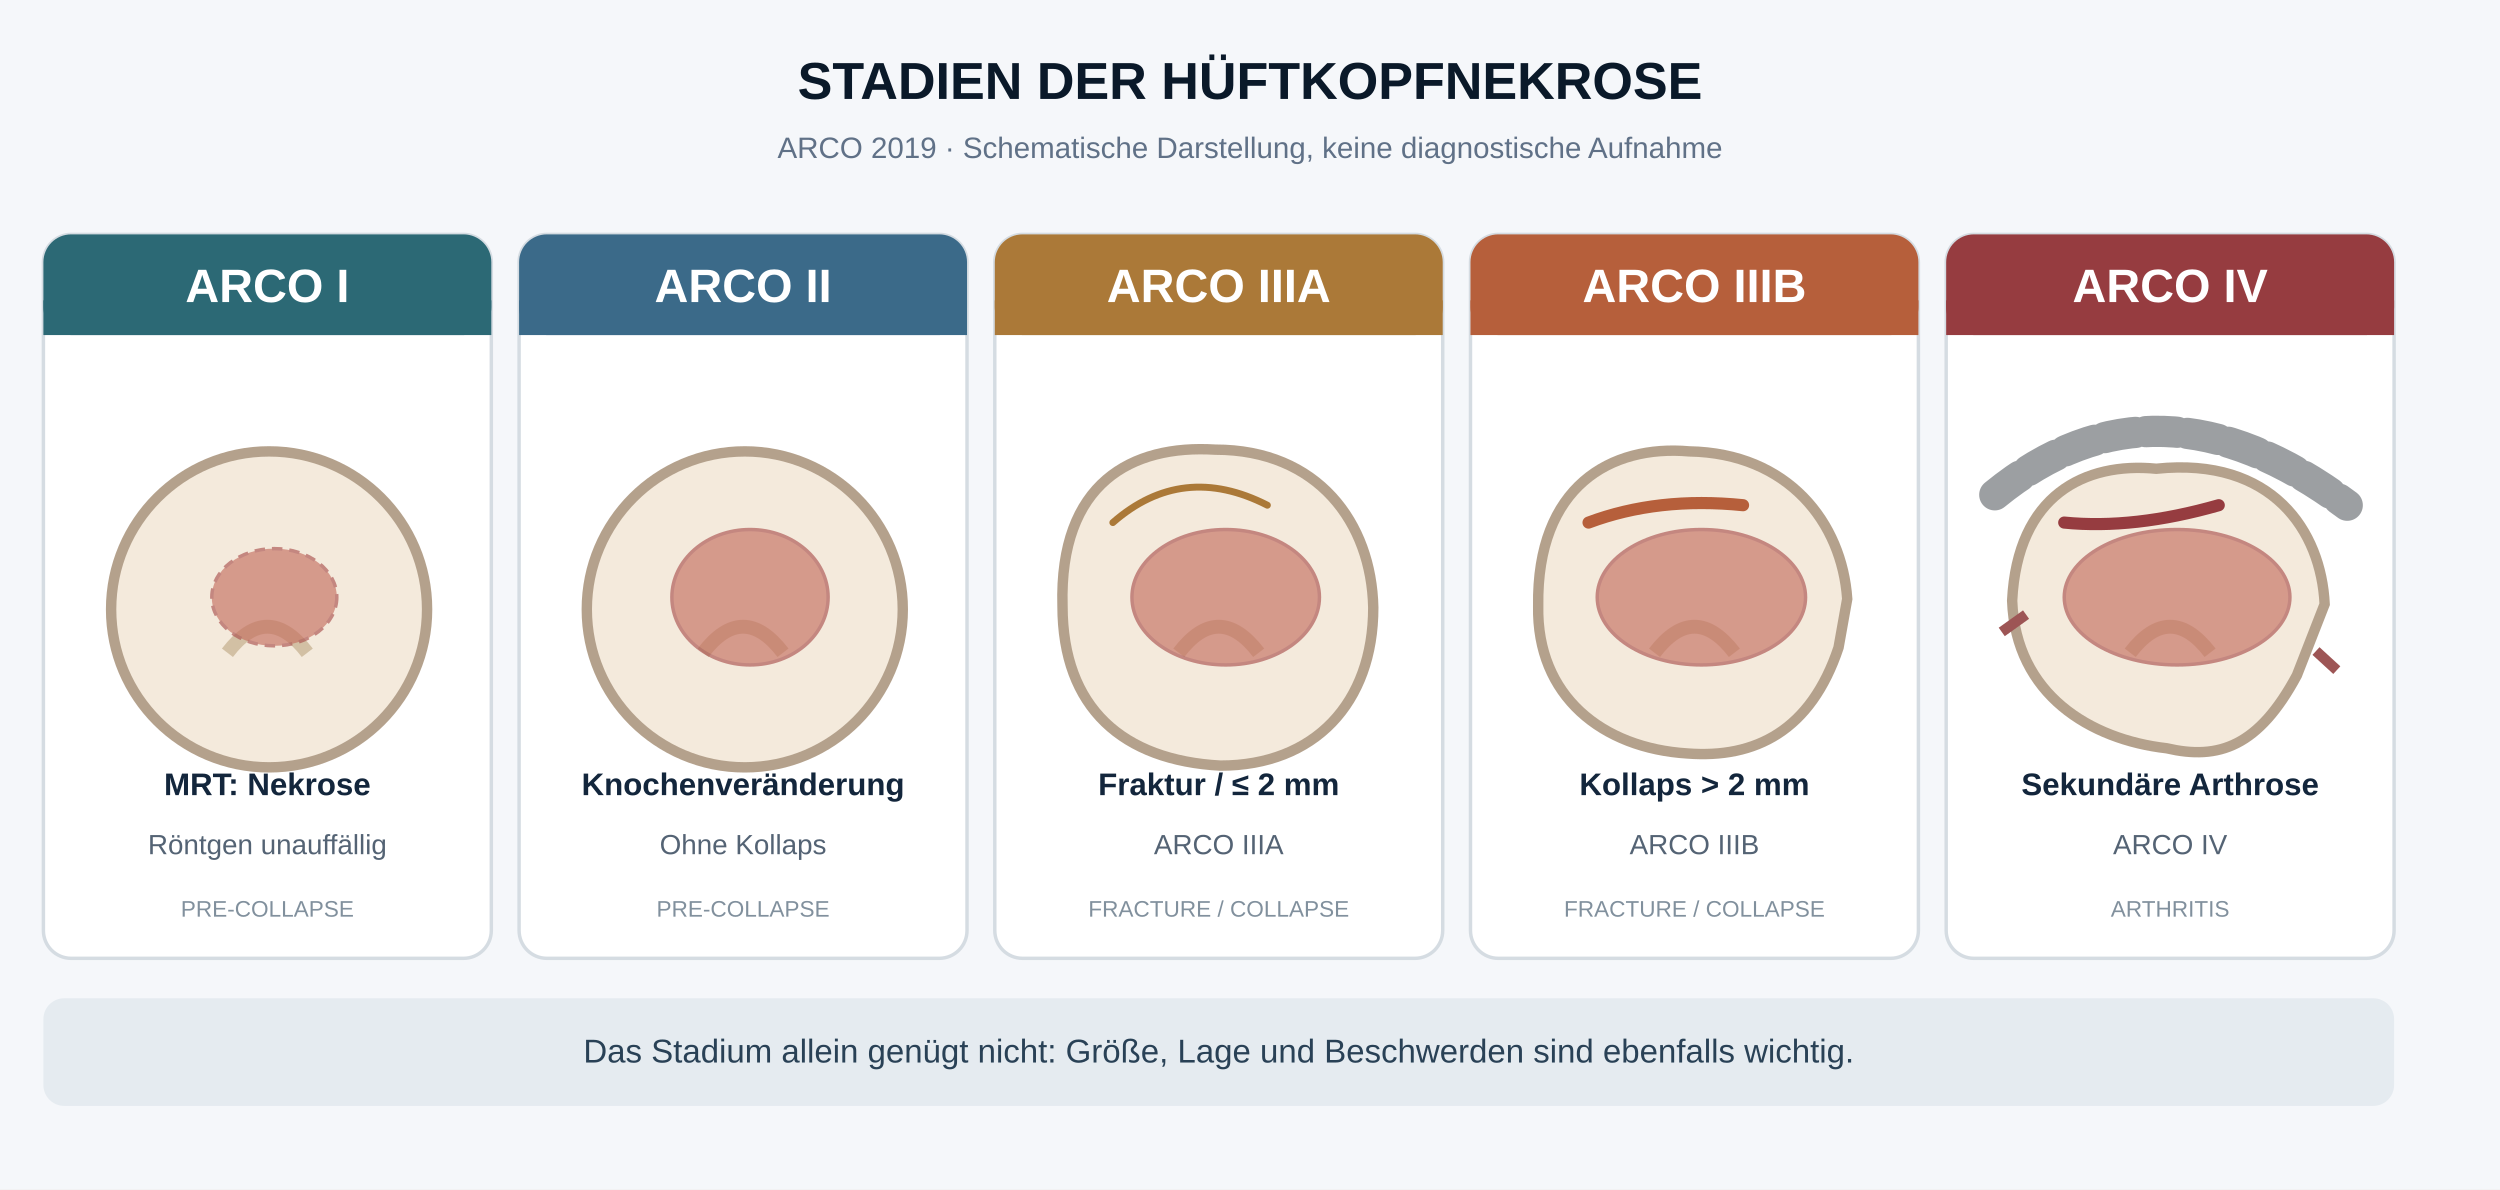
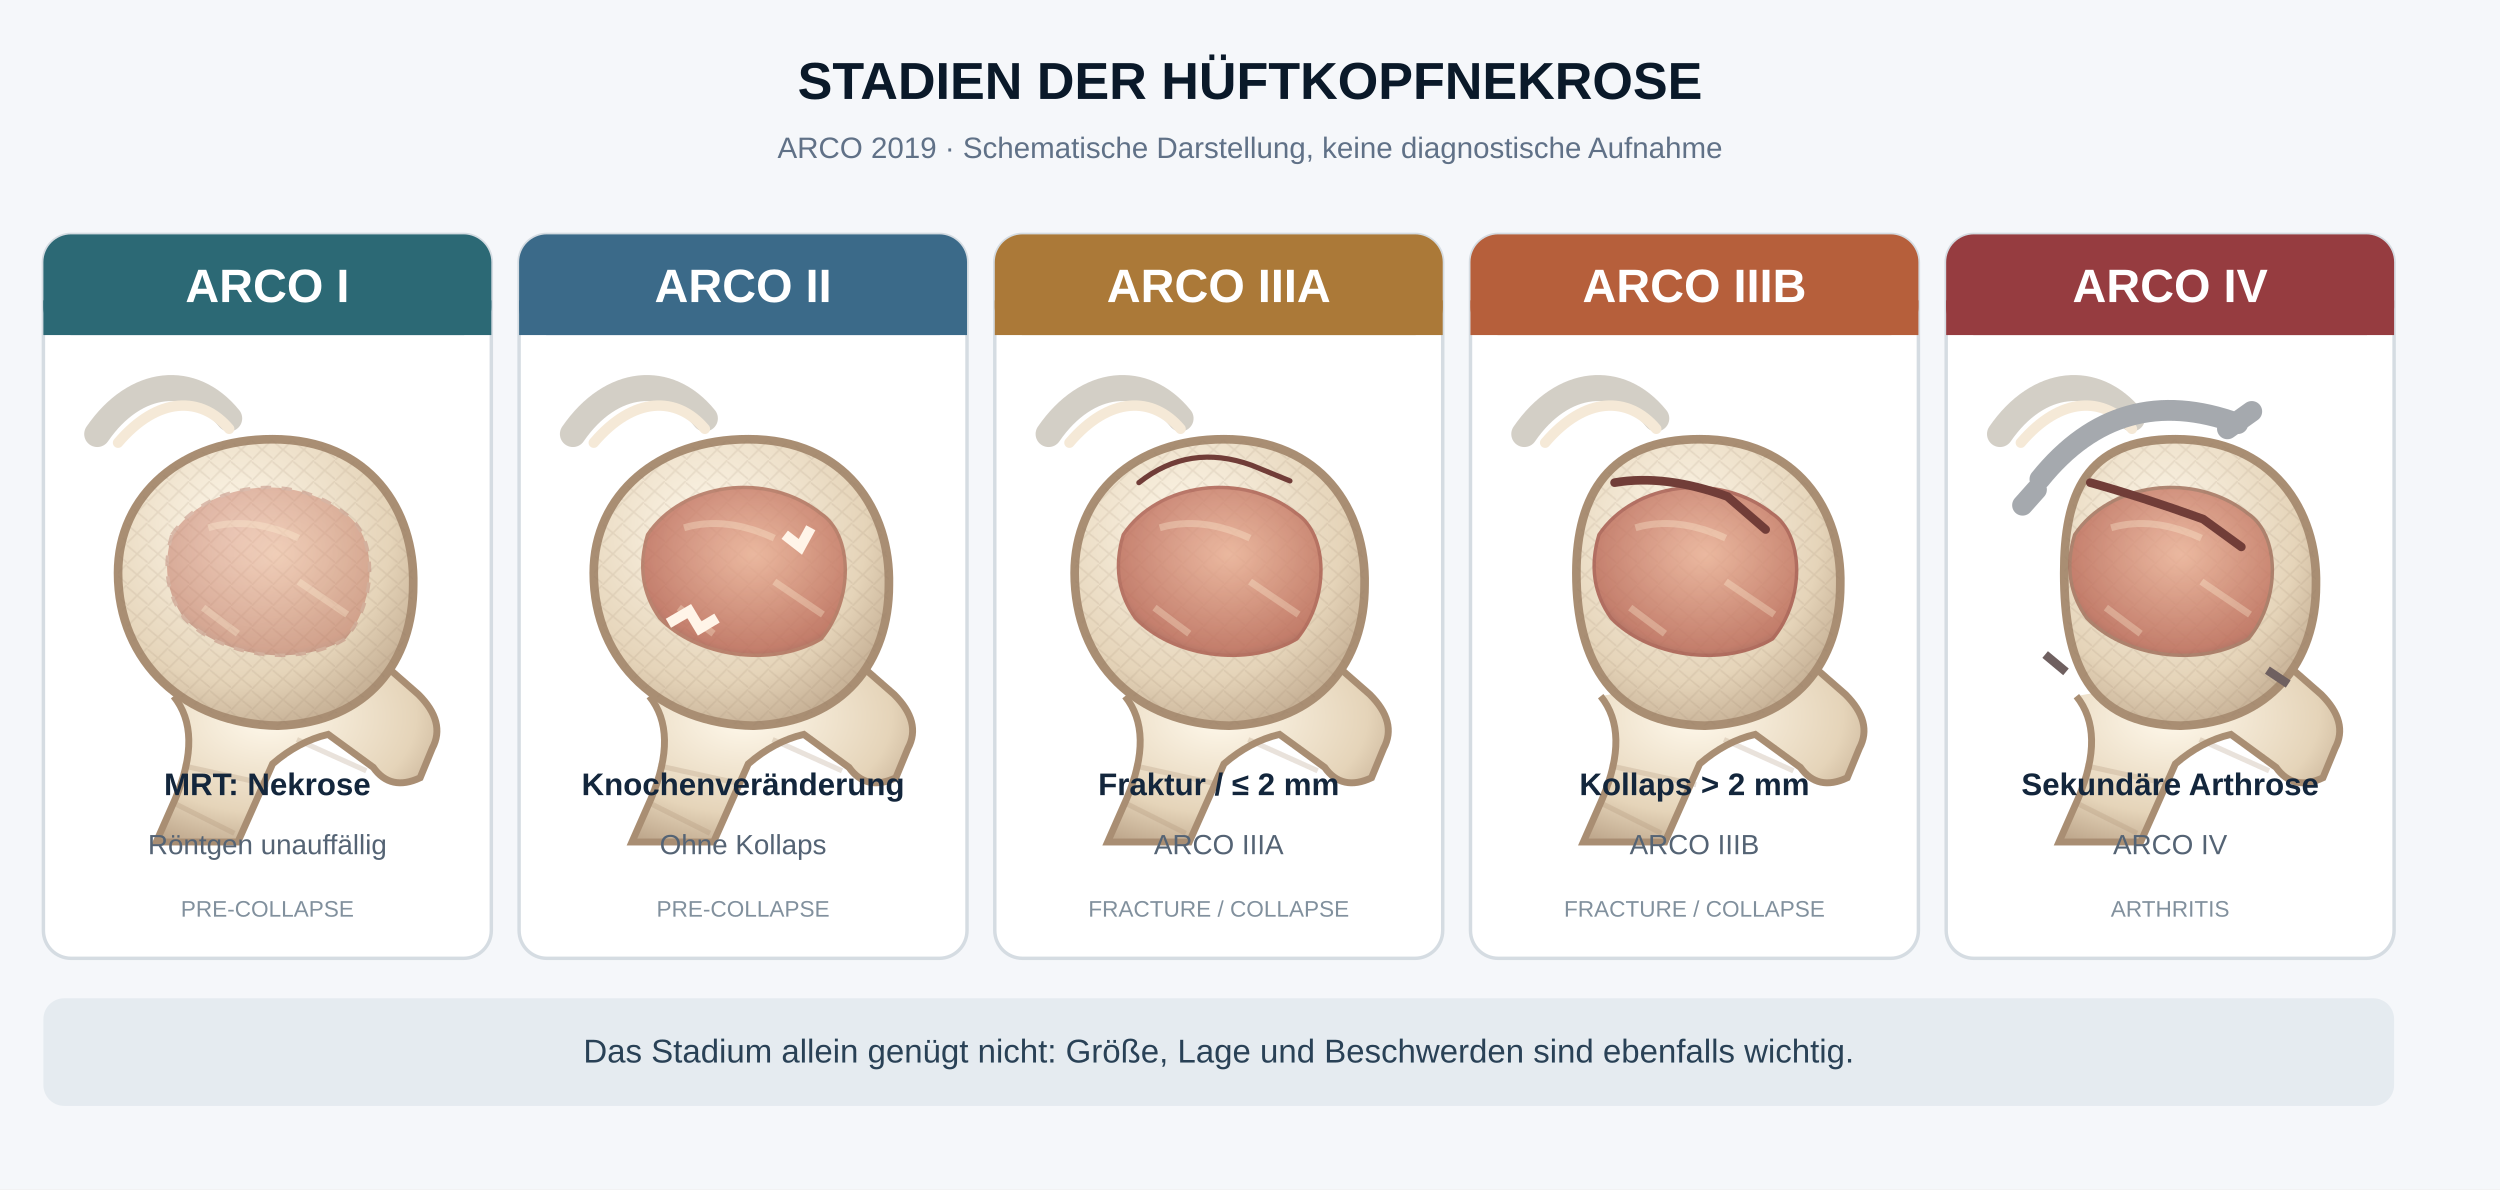
<svg xmlns="http://www.w3.org/2000/svg" width="1440" height="685" viewBox="0 0 1440 685" role="img" aria-label="STADIEN DER HÜFTKOPFNEKROSE">
  <rect width="1440" height="685" fill="#f5f7fa" />
  <text x="720" y="57" text-anchor="middle" font-family="Arial,sans-serif" font-weight="700" font-size="30" fill="#0a1929">STADIEN DER HÜFTKOPFNEKROSE</text>
  <text x="720" y="91" text-anchor="middle" font-family="Arial,sans-serif" font-size="17" fill="#607187">ARCO 2019 · Schematische Darstellung, keine diagnostische Aufnahme</text>
+   <defs>
+     <radialGradient id="bone" cx="40%" cy="32%" r="75%">
+       <stop stop-color="#fff9ec" />
+       <stop offset=".7" stop-color="#e5d4b9" />
+       <stop offset="1" stop-color="#bfa88d" />
+     </radialGradient>
+     <radialGradient id="lesion" cx="55%" cy="40%" r="70%">
+       <stop stop-color="#e7aa8f" />
+       <stop offset=".8" stop-color="#ba6756" />
+       <stop offset="1" stop-color="#7f4946" />
+     </radialGradient>
+     <pattern id="trabeculae" width="12" height="12" patternUnits="userSpaceOnUse">
+       <path d="M0 1 L12 11 M12 0 L0 12" stroke="#987e66" stroke-opacity=".13" stroke-width="1" />
+     </pattern>
+   </defs>
  <g font-family="Arial,sans-serif">
    <g transform="translate(25,135)">
      <rect x="0" y="0" width="258" height="417" rx="16" fill="#ffffff" stroke="#d5dce2" stroke-width="2" />
      <rect x="0" y="0" width="258" height="58" rx="16" fill="#2c6975" />
      <rect y="38" width="258" height="20" fill="#2c6975" />
      <text x="129" y="39" fill="white" text-anchor="middle" font-size="27" font-weight="700">ARCO I</text>
-       <g transform="translate(-6,73)">
-         <circle cx="136" cy="143" r="91" fill="#f4eadc" stroke="#b4a18c" stroke-width="6" />
-         <path d="M112 168 Q135 138 158 168" fill="none" stroke="#d2c0a4" stroke-width="8" />
-         <ellipse cx="139" cy="136" rx="36" ry="28" fill="#c56e60" opacity=".65" stroke="#aa514e" stroke-dasharray="6 4" stroke-width="2" />
+       <g transform="translate(0,82)">
+         <path d="M31 33 C53 1 86 -2 107 24" stroke="#bcb5a8" stroke-width="15" fill="none" stroke-linecap="round" opacity=".65" />
+         <path d="M43 38 C66 11 91 11 107 30" stroke="#f5e9d7" stroke-width="6" fill="none" stroke-linecap="round" />
+         <path d="M75 184 Q92 205 76 243 L65 268 L112 268 L132 223 Q147 210 164 206 L190 225 Q200 239 217 231 L224 214 Q232 199 216 183 L192 162" fill="url(#bone)" stroke="#a98e73" stroke-width="4" />
+         <path d="M76 246 L110 263 M80 224 L130 235 M146 209 L186 227" stroke="#a88b71" opacity=".25" stroke-width="3" fill="none" />
+         <path d="M43 113 C43 68 80 36 132 36 C188 36 214 77 213 120 C213 164 187 199 135 201 C82 200 43 165 43 113 Z" fill="url(#bone)" stroke="#a98e73" stroke-width="5" />
+         <path d="M43 113 C43 68 80 36 132 36 C188 36 214 77 213 120 C213 164 187 199 135 201 C82 200 43 165 43 113 Z" fill="url(#trabeculae)" />
+         <path d="M74 91 C94 61 143 54 174 79 C192 91 193 128 174 151 C145 168 102 161 81 139 Q66 118 74 91 Z" fill="url(#lesion)" opacity=".47" stroke="#ba8274" stroke-width="2" stroke-dasharray="6 6" />
+         <path d="M95 87 Q119 80 147 93 M92 133 L112 148 M147 118 L175 137" stroke="#fff0d6" stroke-opacity=".32" stroke-width="4" fill="none" />
      </g>
      <text x="129" y="323" fill="#13263c" text-anchor="middle" font-size="18" font-weight="700">MRT: Nekrose</text>
      <text x="129" y="357" fill="#546374" text-anchor="middle" font-size="16">Röntgen unauffällig</text>
      <text x="129" y="393" fill="#81909d" text-anchor="middle" font-size="13">PRE-COLLAPSE</text>
    </g>
    <g transform="translate(299,135)">
      <rect x="0" y="0" width="258" height="417" rx="16" fill="#ffffff" stroke="#d5dce2" stroke-width="2" />
      <rect x="0" y="0" width="258" height="58" rx="16" fill="#3b6a89" />
      <rect y="38" width="258" height="20" fill="#3b6a89" />
      <text x="129" y="39" fill="white" text-anchor="middle" font-size="27" font-weight="700">ARCO II</text>
-       <g transform="translate(-6,73)">
-         <circle cx="136" cy="143" r="91" fill="#f4eadc" stroke="#b4a18c" stroke-width="6" />
-         <path d="M112 168 Q135 138 158 168" fill="none" stroke="#d2c0a4" stroke-width="8" />
-         <ellipse cx="139" cy="136" rx="45" ry="39" fill="#c56e60" opacity=".65" stroke="#aa514e" stroke-dasharray="none" stroke-width="2" />
+       <g transform="translate(0,82)">
+         <path d="M31 33 C53 1 86 -2 107 24" stroke="#bcb5a8" stroke-width="15" fill="none" stroke-linecap="round" opacity=".65" />
+         <path d="M43 38 C66 11 91 11 107 30" stroke="#f5e9d7" stroke-width="6" fill="none" stroke-linecap="round" />
+         <path d="M75 184 Q92 205 76 243 L65 268 L112 268 L132 223 Q147 210 164 206 L190 225 Q200 239 217 231 L224 214 Q232 199 216 183 L192 162" fill="url(#bone)" stroke="#a98e73" stroke-width="4" />
+         <path d="M76 246 L110 263 M80 224 L130 235 M146 209 L186 227" stroke="#a88b71" opacity=".25" stroke-width="3" fill="none" />
+         <path d="M43 113 C43 68 80 36 132 36 C188 36 214 77 213 120 C213 164 187 199 135 201 C82 200 43 165 43 113 Z" fill="url(#bone)" stroke="#a98e73" stroke-width="5" />
+         <path d="M43 113 C43 68 80 36 132 36 C188 36 214 77 213 120 C213 164 187 199 135 201 C82 200 43 165 43 113 Z" fill="url(#trabeculae)" />
+         <path d="M74 91 C94 61 143 54 174 79 C192 91 193 128 174 151 C145 168 102 161 81 139 Q66 118 74 91 Z" fill="url(#lesion)" opacity=".8" stroke="#ad6c58" stroke-width="2" />
+         <path d="M95 87 Q119 80 147 93 M92 133 L112 148 M147 118 L175 137" stroke="#fff0d6" stroke-opacity=".32" stroke-width="4" fill="none" />
+         <path d="M86 142 l12 -7 6 10 10 -6 M153 91 l9 7 6 -11" stroke="#fff4e8" stroke-width="6" fill="none" />
      </g>
      <text x="129" y="323" fill="#13263c" text-anchor="middle" font-size="18" font-weight="700">Knochenveränderung</text>
      <text x="129" y="357" fill="#546374" text-anchor="middle" font-size="16">Ohne Kollaps</text>
      <text x="129" y="393" fill="#81909d" text-anchor="middle" font-size="13">PRE-COLLAPSE</text>
    </g>
    <g transform="translate(573,135)">
      <rect x="0" y="0" width="258" height="417" rx="16" fill="#ffffff" stroke="#d5dce2" stroke-width="2" />
      <rect x="0" y="0" width="258" height="58" rx="16" fill="#ab7938" />
      <rect y="38" width="258" height="20" fill="#ab7938" />
      <text x="129" y="39" fill="white" text-anchor="middle" font-size="27" font-weight="700">ARCO IIIA</text>
-       <g transform="translate(-6,73)">
-         <path d="M45 141 C43 70 85 48 133 51 C192 51 223 93 224 142 C224 197 190 233 136 233 C80 230 45 200 45 141 Z" fill="#f4eadc" stroke="#b4a18c" stroke-width="6" />
-         <path d="M112 168 Q135 138 158 168" fill="none" stroke="#d2c0a4" stroke-width="8" />
-         <ellipse cx="139" cy="136" rx="54" ry="39" fill="#c56e60" opacity=".65" stroke="#aa514e" stroke-dasharray="none" stroke-width="2" />
-         <path d="M74 93 Q114 58 163 83" fill="none" stroke="#ab7938" stroke-width="4" stroke-linecap="round" />
+       <g transform="translate(0,82)">
+         <path d="M31 33 C53 1 86 -2 107 24" stroke="#bcb5a8" stroke-width="15" fill="none" stroke-linecap="round" opacity=".65" />
+         <path d="M43 38 C66 11 91 11 107 30" stroke="#f5e9d7" stroke-width="6" fill="none" stroke-linecap="round" />
+         <path d="M75 184 Q92 205 76 243 L65 268 L112 268 L132 223 Q147 210 164 206 L190 225 Q200 239 217 231 L224 214 Q232 199 216 183 L192 162" fill="url(#bone)" stroke="#a98e73" stroke-width="4" />
+         <path d="M76 246 L110 263 M80 224 L130 235 M146 209 L186 227" stroke="#a88b71" opacity=".25" stroke-width="3" fill="none" />
+         <path d="M46 113 C46 68 80 36 132 36 C188 36 214 77 213 120 C213 164 187 199 135 201 C82 200 46 165 46 113 Z" fill="url(#bone)" stroke="#a98e73" stroke-width="5" />
+         <path d="M46 113 C46 68 80 36 132 36 C188 36 214 77 213 120 C213 164 187 199 135 201 C82 200 46 165 46 113 Z" fill="url(#trabeculae)" />
+         <path d="M74 91 C94 61 143 54 174 79 C192 91 193 128 174 151 C145 168 102 161 81 139 Q66 118 74 91 Z" fill="url(#lesion)" opacity=".8" stroke="#a9594b" stroke-width="2" />
+         <path d="M95 87 Q119 80 147 93 M92 133 L112 148 M147 118 L175 137" stroke="#fff0d6" stroke-opacity=".32" stroke-width="4" fill="none" />
+         <path d="M83 61 Q112 38 148 51 L170 60" fill="none" stroke="#713d38" stroke-width="3" stroke-linecap="round" />
      </g>
      <text x="129" y="323" fill="#13263c" text-anchor="middle" font-size="18" font-weight="700">Fraktur / ≤ 2 mm</text>
      <text x="129" y="357" fill="#546374" text-anchor="middle" font-size="16">ARCO IIIA</text>
      <text x="129" y="393" fill="#81909d" text-anchor="middle" font-size="13">FRACTURE / COLLAPSE</text>
    </g>
    <g transform="translate(847,135)">
      <rect x="0" y="0" width="258" height="417" rx="16" fill="#ffffff" stroke="#d5dce2" stroke-width="2" />
      <rect x="0" y="0" width="258" height="58" rx="16" fill="#b65f3b" />
      <rect y="38" width="258" height="20" fill="#b65f3b" />
      <text x="129" y="39" fill="white" text-anchor="middle" font-size="27" font-weight="700">ARCO IIIB</text>
-       <g transform="translate(-6,73)">
-         <path d="M45 141 C44 72 87 48 132 52 C189 53 220 93 223 137 L218 165 C202 213 170 229 131 226 C82 223 44 193 45 141 Z" fill="#f4eadc" stroke="#b4a18c" stroke-width="6" />
-         <path d="M112 168 Q135 138 158 168" fill="none" stroke="#d2c0a4" stroke-width="8" />
-         <ellipse cx="139" cy="136" rx="60" ry="39" fill="#c56e60" opacity=".65" stroke="#aa514e" stroke-dasharray="none" stroke-width="2" />
-         <path d="M74 93 Q114 78 163 83" fill="none" stroke="#b65f3b" stroke-width="7" stroke-linecap="round" />
+       <g transform="translate(0,82)">
+         <path d="M31 33 C53 1 86 -2 107 24" stroke="#bcb5a8" stroke-width="15" fill="none" stroke-linecap="round" opacity=".65" />
+         <path d="M43 38 C66 11 91 11 107 30" stroke="#f5e9d7" stroke-width="6" fill="none" stroke-linecap="round" />
+         <path d="M75 184 Q92 205 76 243 L65 268 L112 268 L132 223 Q147 210 164 206 L190 225 Q200 239 217 231 L224 214 Q232 199 216 183 L192 162" fill="url(#bone)" stroke="#a98e73" stroke-width="4" />
+         <path d="M76 246 L110 263 M80 224 L130 235 M146 209 L186 227" stroke="#a88b71" opacity=".25" stroke-width="3" fill="none" />
+         <path d="M61 113 C61 68 80 36 132 36 C188 36 214 77 213 120 C213 164 187 199 135 201 C82 200 61 165 61 113 Z" fill="url(#bone)" stroke="#a98e73" stroke-width="5" />
+         <path d="M61 113 C61 68 80 36 132 36 C188 36 214 77 213 120 C213 164 187 199 135 201 C82 200 61 165 61 113 Z" fill="url(#trabeculae)" />
+         <path d="M74 91 C94 61 143 54 174 79 C192 91 193 128 174 151 C145 168 102 161 81 139 Q66 118 74 91 Z" fill="url(#lesion)" opacity=".8" stroke="#a25347" stroke-width="2" />
+         <path d="M95 87 Q119 80 147 93 M92 133 L112 148 M147 118 L175 137" stroke="#fff0d6" stroke-opacity=".32" stroke-width="4" fill="none" />
+         <path d="M83 61 Q112 56 148 69 L170 88" fill="none" stroke="#713d38" stroke-width="5" stroke-linecap="round" />
      </g>
      <text x="129" y="323" fill="#13263c" text-anchor="middle" font-size="18" font-weight="700">Kollaps &gt; 2 mm</text>
      <text x="129" y="357" fill="#546374" text-anchor="middle" font-size="16">ARCO IIIB</text>
      <text x="129" y="393" fill="#81909d" text-anchor="middle" font-size="13">FRACTURE / COLLAPSE</text>
    </g>
    <g transform="translate(1121,135)">
      <rect x="0" y="0" width="258" height="417" rx="16" fill="#ffffff" stroke="#d5dce2" stroke-width="2" />
      <rect x="0" y="0" width="258" height="58" rx="16" fill="#963c40" />
      <rect y="38" width="258" height="20" fill="#963c40" />
      <text x="129" y="39" fill="white" text-anchor="middle" font-size="27" font-weight="700">ARCO IV</text>
-       <g transform="translate(-6,73)">
-         <path d="M34 77 Q127 1 237 83" fill="none" stroke="#9c9fa2" stroke-width="18" stroke-linecap="round" stroke-dasharray="18 6" />
-         <path d="M44 138 C47 77 86 58 127 62 C194 55 222 98 224 140 L208 181 C186 222 163 230 133 223 C89 218 46 192 44 138 Z" fill="#f4eadc" stroke="#b4a18c" stroke-width="6" />
-         <path d="M112 168 Q135 138 158 168" fill="none" stroke="#d2c0a4" stroke-width="8" />
-         <ellipse cx="139" cy="136" rx="65" ry="39" fill="#c56e60" opacity=".65" stroke="#aa514e" stroke-dasharray="none" stroke-width="2" />
-         <path d="M74 93 Q114 97 163 83" fill="none" stroke="#963c40" stroke-width="7" stroke-linecap="round" />
-         <path d="M38 156 L52 146 M219 167 L231 178" stroke="#9d5555" stroke-width="6" />
+       <g transform="translate(0,82)">
+         <path d="M31 33 C53 1 86 -2 107 24" stroke="#bcb5a8" stroke-width="15" fill="none" stroke-linecap="round" opacity=".65" />
+         <path d="M43 38 C66 11 91 11 107 30" stroke="#f5e9d7" stroke-width="6" fill="none" stroke-linecap="round" />
+         <path d="M75 184 Q92 205 76 243 L65 268 L112 268 L132 223 Q147 210 164 206 L190 225 Q200 239 217 231 L224 214 Q232 199 216 183 L192 162" fill="url(#bone)" stroke="#a98e73" stroke-width="4" />
+         <path d="M76 246 L110 263 M80 224 L130 235 M146 209 L186 227" stroke="#a88b71" opacity=".25" stroke-width="3" fill="none" />
+         <path d="M68 113 C68 68 80 36 132 36 C188 36 214 77 213 120 C213 164 187 199 135 201 C82 200 68 165 68 113 Z" fill="url(#bone)" stroke="#a98e73" stroke-width="5" />
+         <path d="M68 113 C68 68 80 36 132 36 C188 36 214 77 213 120 C213 164 187 199 135 201 C82 200 68 165 68 113 Z" fill="url(#trabeculae)" />
+         <path d="M74 91 C94 61 143 54 174 79 C192 91 193 128 174 151 C145 168 102 161 81 139 Q66 118 74 91 Z" fill="url(#lesion)" opacity=".8" stroke="#9e6b57" stroke-width="2" />
+         <path d="M95 87 Q119 80 147 93 M92 133 L112 148 M147 118 L175 137" stroke="#fff0d6" stroke-opacity=".32" stroke-width="4" fill="none" />
+         <path d="M83 61 Q112 69 148 82 L170 98" fill="none" stroke="#713d38" stroke-width="5" stroke-linecap="round" />
+         <path d="M54 59 Q100 2 168 27 M52 65 L44 74 M162 30 L176 20" stroke="#a5a9ae" stroke-width="12" fill="none" stroke-linecap="round" />
+         <path d="M57 160 L69 170 M185 169 L197 177" stroke="#6f6060" stroke-width="5" />
      </g>
      <text x="129" y="323" fill="#13263c" text-anchor="middle" font-size="18" font-weight="700">Sekundäre Arthrose</text>
      <text x="129" y="357" fill="#546374" text-anchor="middle" font-size="16">ARCO IV</text>
      <text x="129" y="393" fill="#81909d" text-anchor="middle" font-size="13">ARTHRITIS</text>
    </g>
  </g>
  <rect x="25" y="575" width="1354" height="62" rx="12" fill="#e5ebf0" />
  <text x="702" y="612" text-anchor="middle" font-family="Arial,sans-serif" font-size="19" fill="#294156">Das Stadium allein genügt nicht: Größe, Lage und Beschwerden sind ebenfalls wichtig.</text>
</svg>
